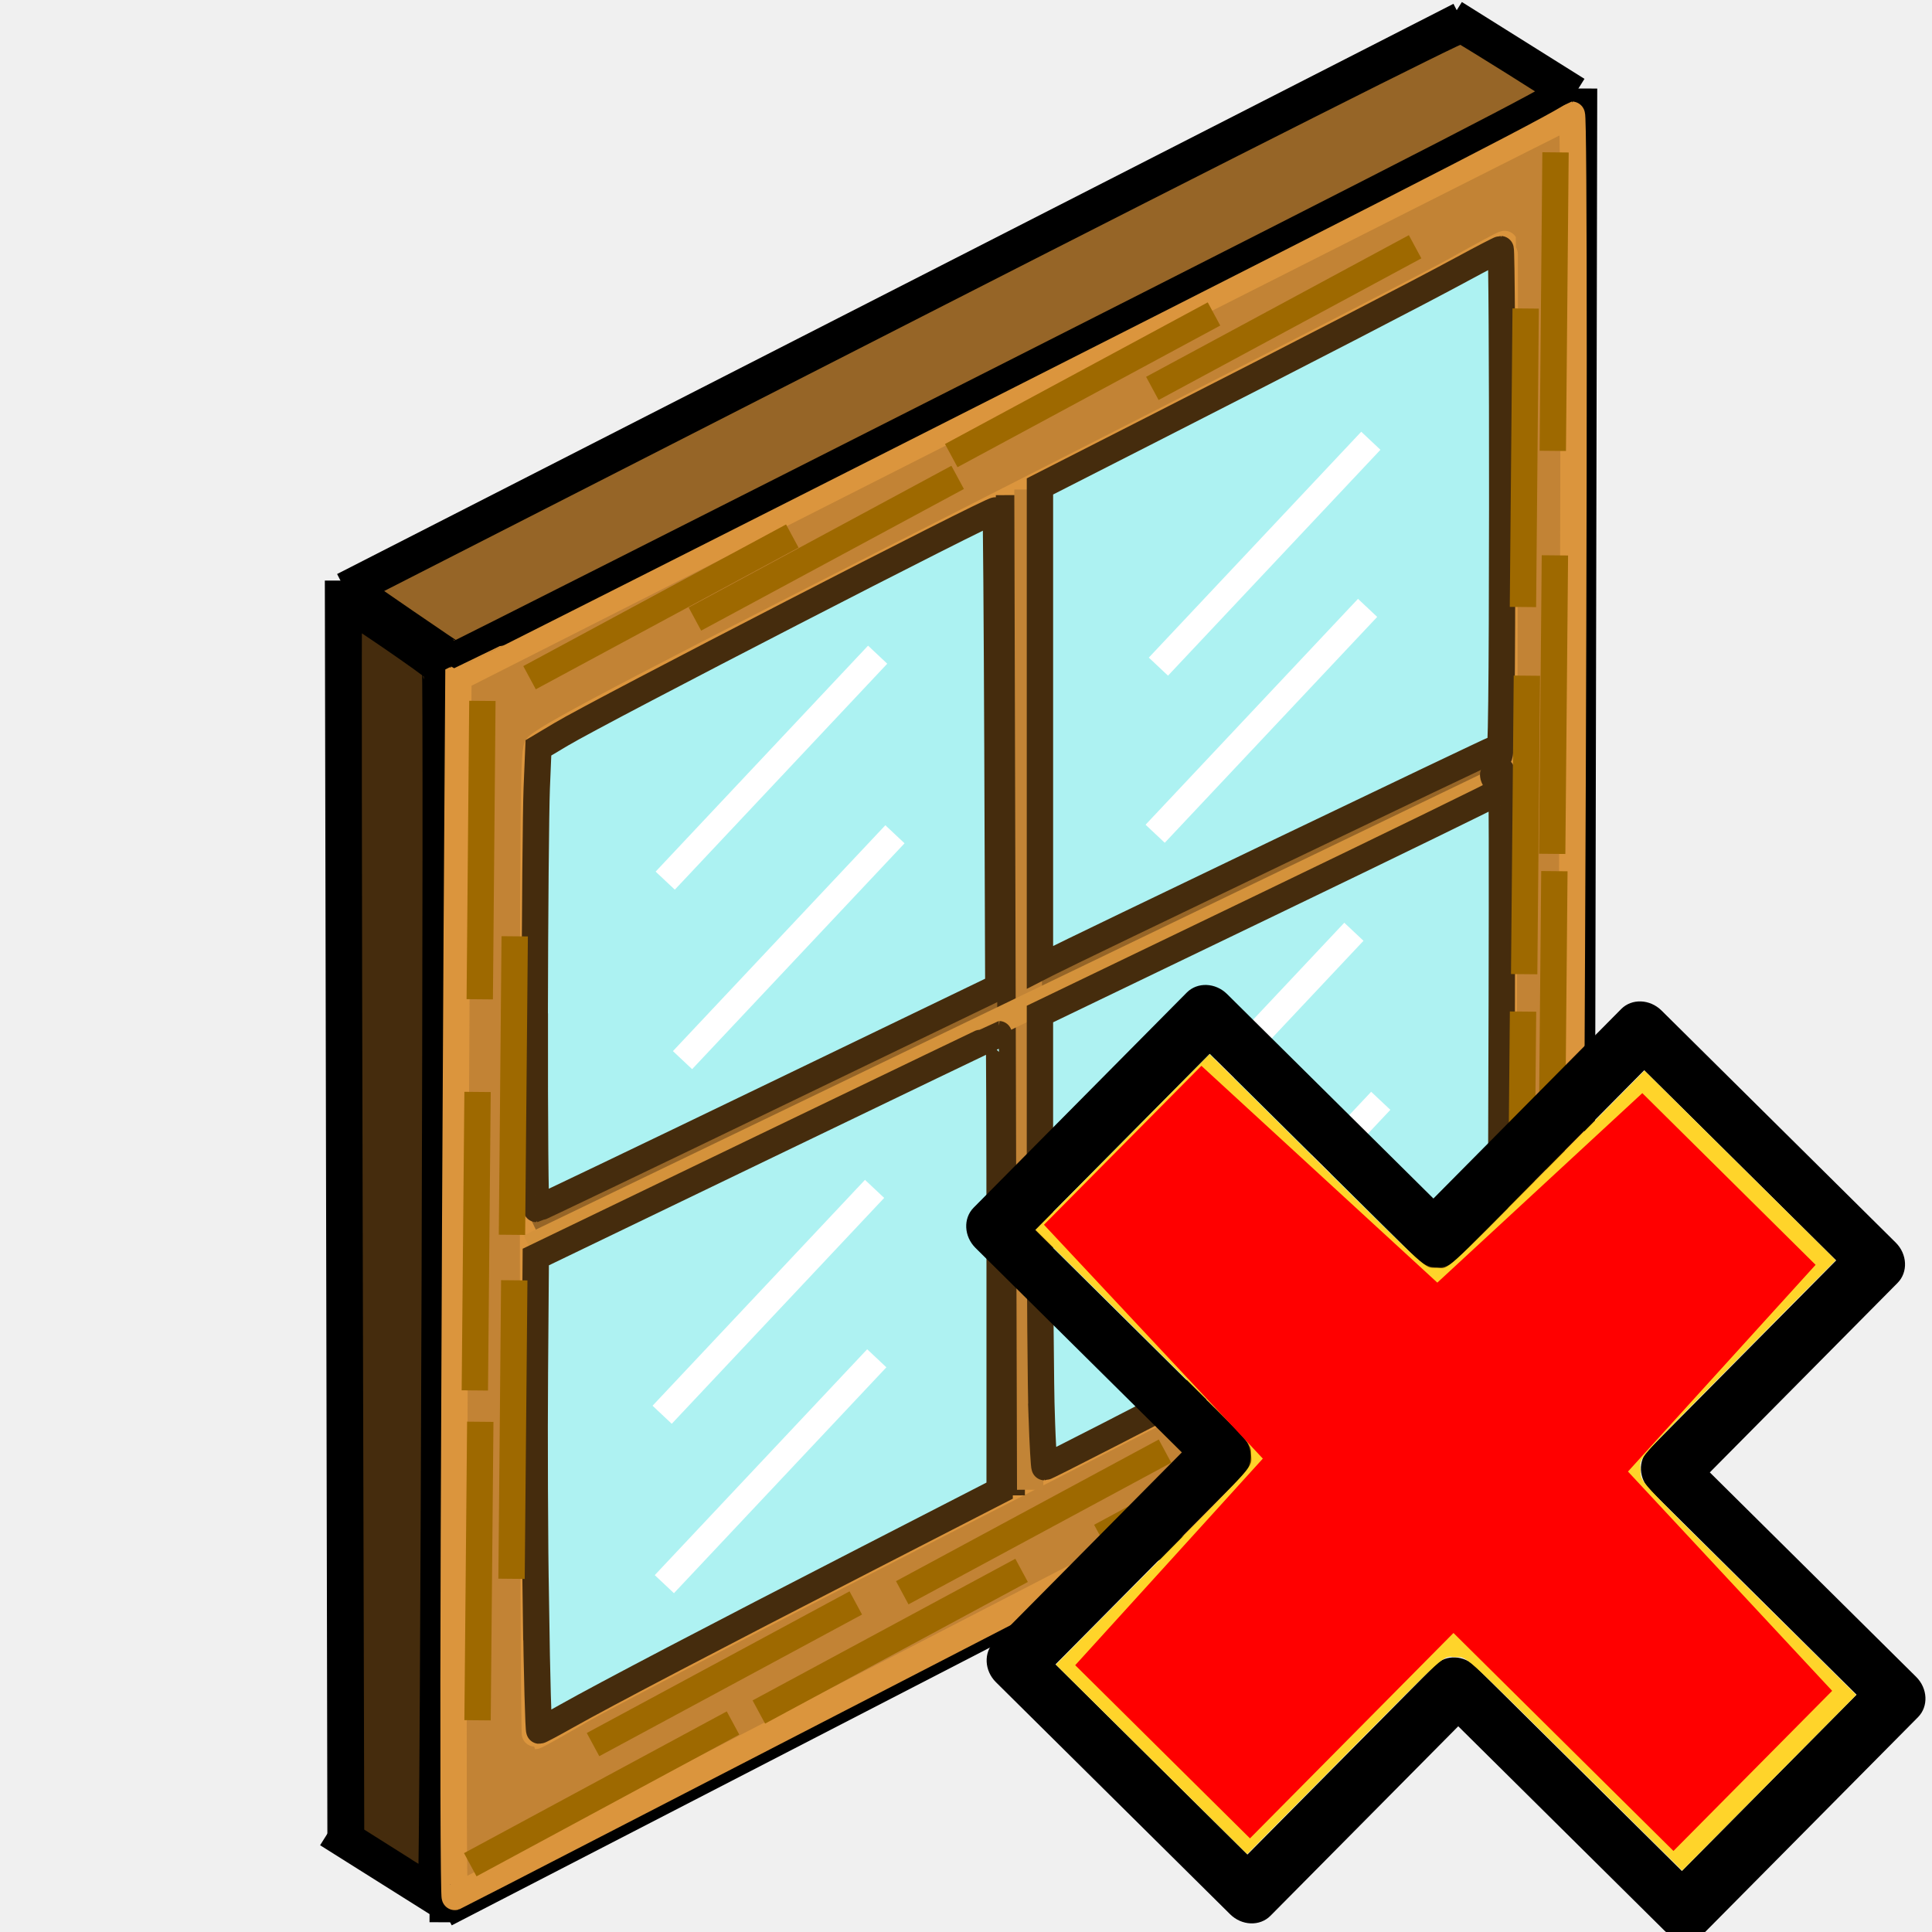
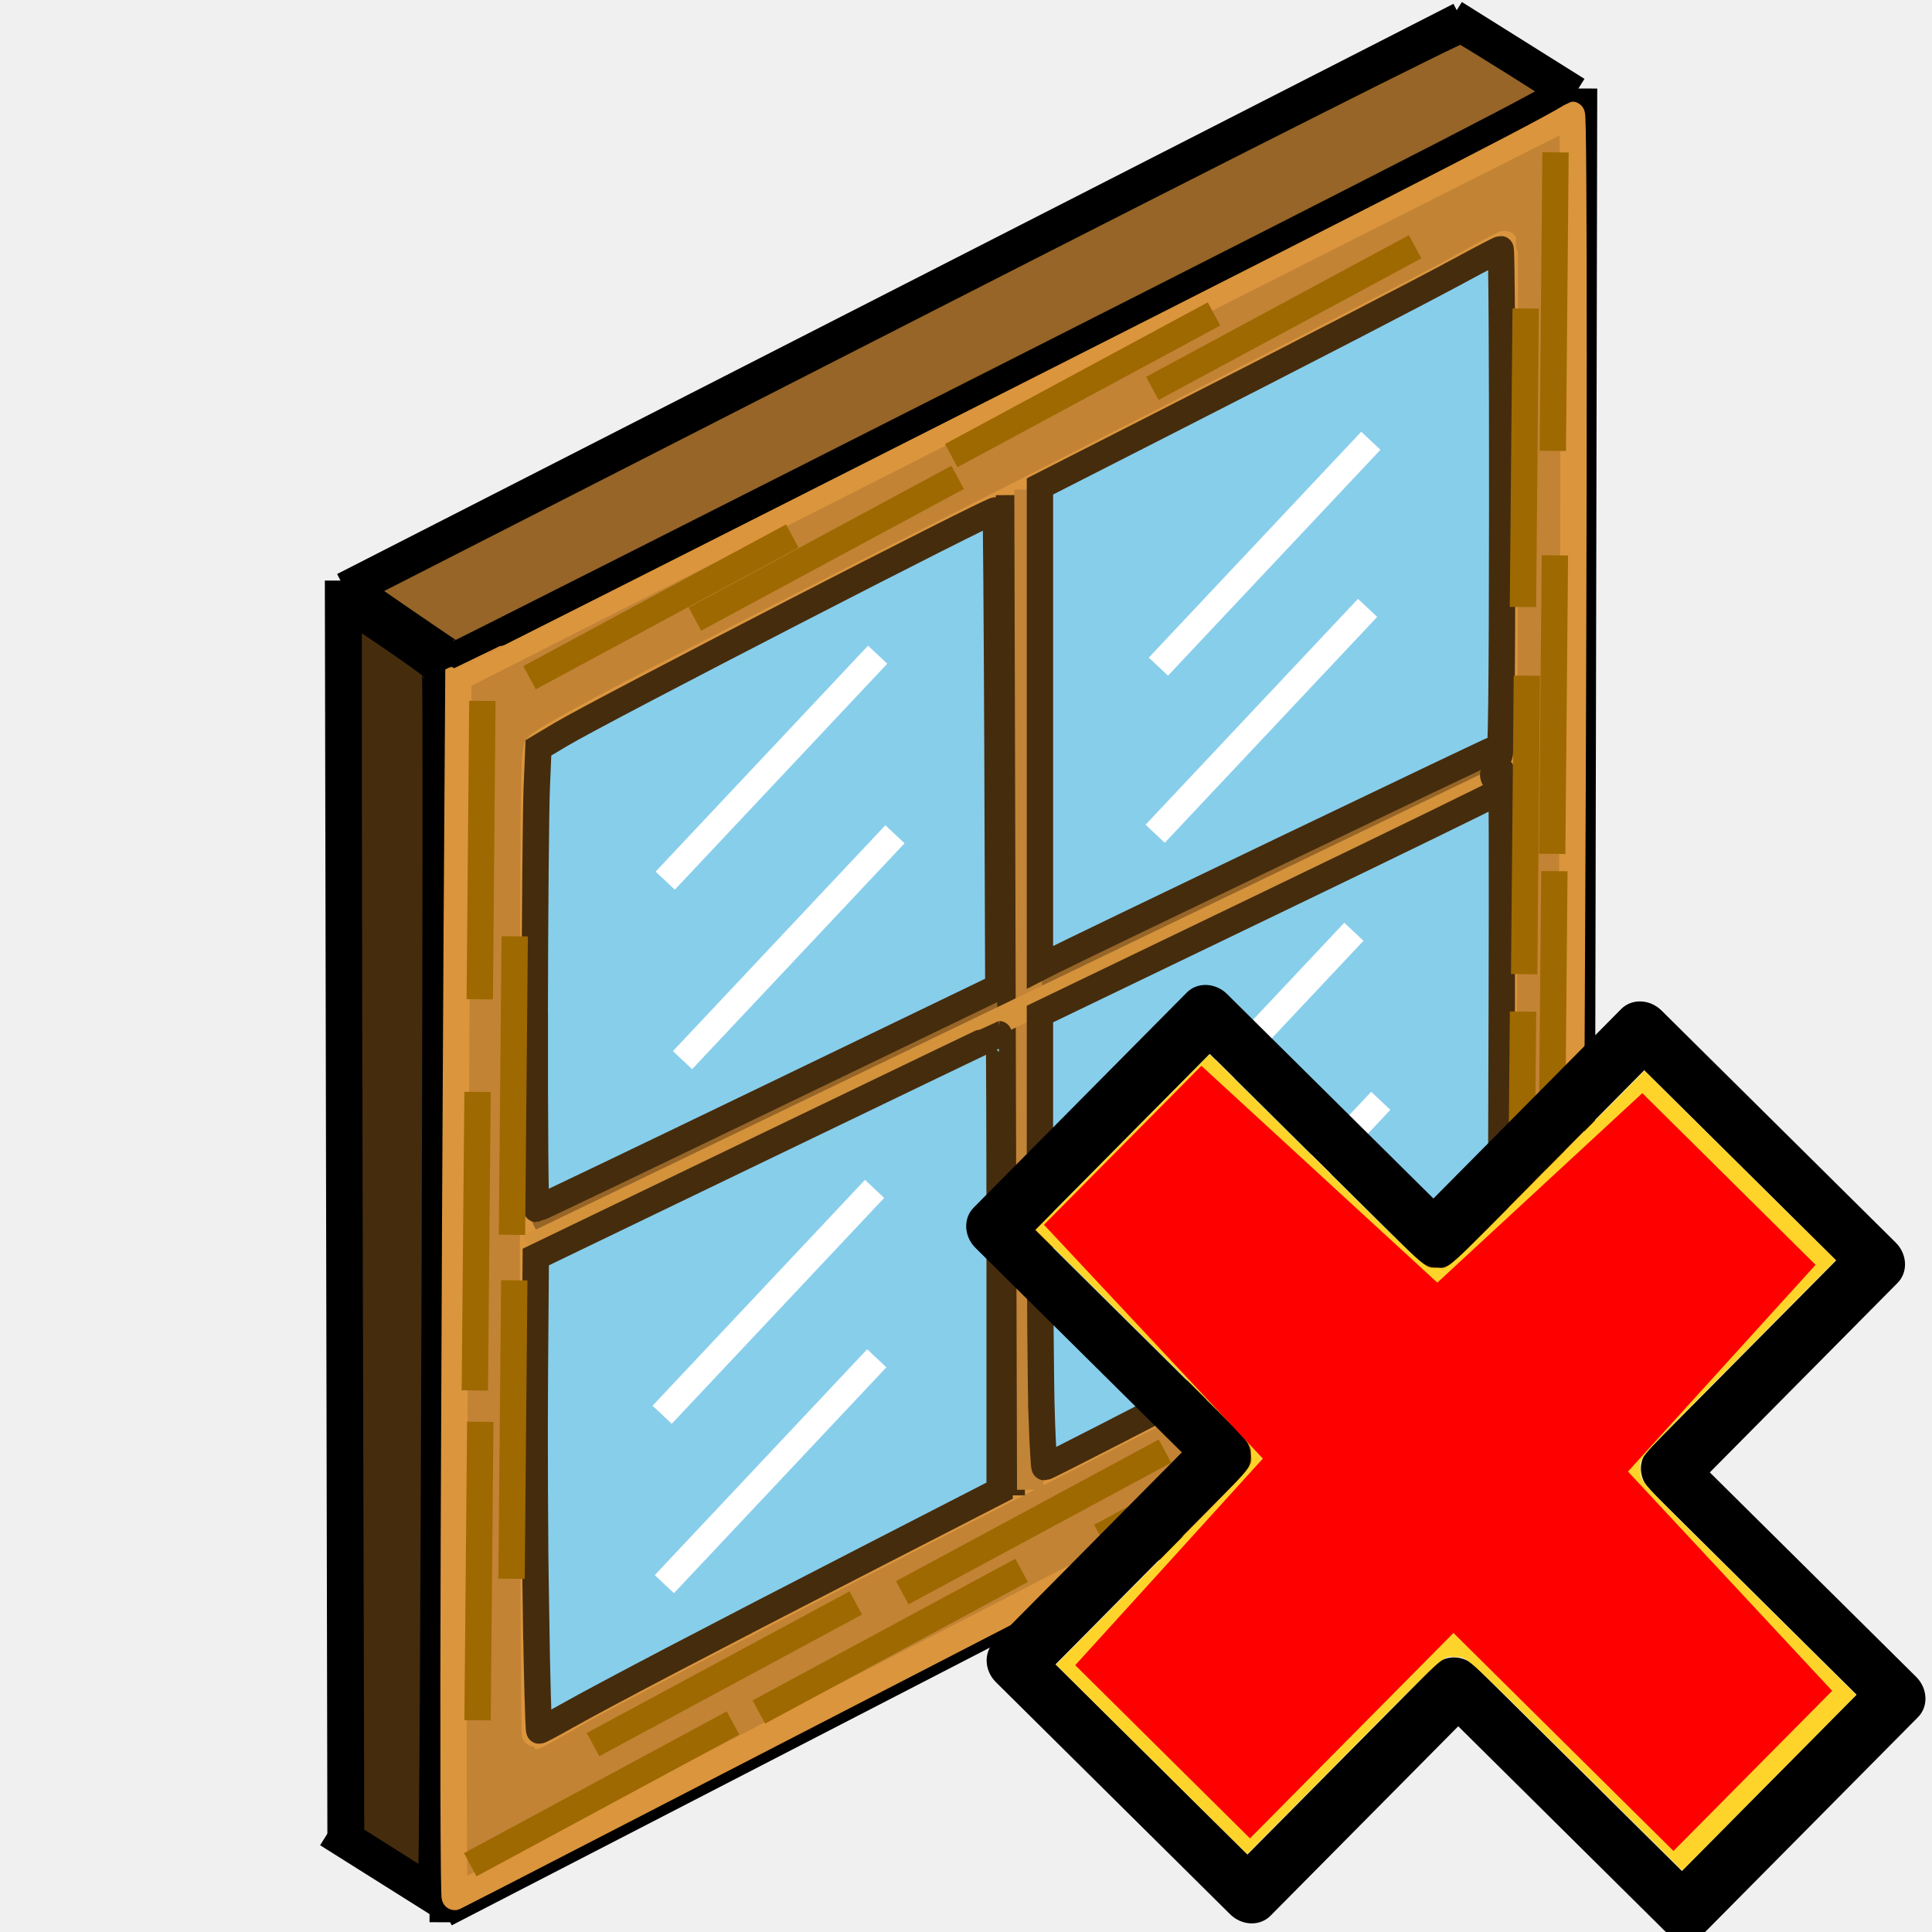
<svg xmlns="http://www.w3.org/2000/svg" width="22" height="22" viewBox="0 0 22 22" xml:space="preserve" version="1.1" id="svg11">
  <defs id="defs11">
	
	
	
	
	
	
	
L69.35 16.65L69.35 16.65	
	
	
L55.71 38.43L55.71 38.43</defs>
-   <g id="g6">
-     <g id="g5" style="stroke-width:0.3;stroke-dasharray:none">
-       <path style="fill:none;fill-rule:evenodd;stroke:#000000;stroke-width:0.3;stroke-linecap:butt;stroke-linejoin:miter;stroke-dasharray:none;stroke-opacity:1" d="M 5.116,7.634 18.014,1.103" id="path12" />
-       <path style="fill:none;fill-rule:evenodd;stroke:#000000;stroke-width:0.3;stroke-linecap:butt;stroke-linejoin:miter;stroke-dasharray:none;stroke-opacity:1" d="M 18.009,15.179 18.038,1.008" id="path13" />
-       <path style="fill:none;fill-rule:evenodd;stroke:#000000;stroke-width:0.3;stroke-linecap:butt;stroke-linejoin:miter;stroke-dasharray:none;stroke-opacity:1" d="M 5.075,21.791 18.056,15.091" id="path14" />
-       <path style="fill:none;fill-rule:evenodd;stroke:#000000;stroke-width:0.3;stroke-linecap:butt;stroke-linejoin:miter;stroke-dasharray:none;stroke-opacity:1" d="M 5.092,7.54 5.041,21.889" id="path15" />
-       <path style="fill:none;fill-rule:evenodd;stroke:#000000;stroke-width:0.3;stroke-linecap:butt;stroke-linejoin:miter;stroke-dasharray:none;stroke-opacity:1" d="M 17.963,1.025 16.567,0.15" id="path16" />
-       <path style="fill:none;fill-rule:evenodd;stroke:#000000;stroke-width:0.3;stroke-linecap:butt;stroke-linejoin:miter;stroke-dasharray:none;stroke-opacity:1" d="M 16.619,0.177 3.907,6.67" id="path17" />
-       <path style="fill:none;fill-rule:evenodd;stroke:#000000;stroke-width:0.3;stroke-linecap:butt;stroke-linejoin:miter;stroke-dasharray:none;stroke-opacity:1" d="M 5.127,7.574 3.849,6.695" id="path18" />
-       <path style="fill:none;fill-rule:evenodd;stroke:#000000;stroke-width:0.3;stroke-linecap:butt;stroke-linejoin:miter;stroke-dasharray:none;stroke-opacity:1" d="M 5.073,21.733 3.725,20.885" id="path19" />
-       <path style="fill:none;fill-rule:evenodd;stroke:#000000;stroke-width:0.3;stroke-linecap:butt;stroke-linejoin:miter;stroke-dasharray:none;stroke-opacity:1" d="M 3.849,6.611 3.878,20.942" id="path20" />
-       <path style="fill:#452c0d;fill-opacity:1;stroke:#000000;stroke-width:0.3;stroke-dasharray:none;stroke-opacity:1" d="M 4.445,21.199 3.998,20.917 3.98,13.936 c -0.01,-3.84 -0.013,-6.986 -0.007,-6.992 0.014,-0.014 0.956,0.632 0.981,0.673 0.025,0.041 -0.019,13.867 -0.045,13.866 -0.01,-7.3e-4 -0.22,-0.128 -0.465,-0.283 z" id="path23" />
-       <path style="fill:#c28335;fill-opacity:1;stroke:#db953d;stroke-width:0.3;stroke-dasharray:none;stroke-opacity:1" d="m 5.168,17.574 c 0.008,-2.22 0.023,-5.346 0.033,-6.947 L 5.22,7.716 11.549,4.511 c 3.481,-1.763 6.339,-3.205 6.35,-3.205 0.026,0 0.026,4.205 8.7e-5,9.561 l -0.02,4.182 -6.337,3.271 c -3.485,1.799 -6.349,3.276 -6.363,3.281 -0.014,0.005 -0.019,-1.806 -0.011,-4.026 z m 1.453,1.899 c 0.278,-0.162 2.551,-1.342 5.052,-2.621 2.501,-1.279 4.749,-2.444 4.997,-2.588 l 0.45,-0.262 0.01,-5.606 c 0.005,-3.083 0.007,-5.611 0.003,-5.618 -0.004,-0.006 -0.245,0.123 -0.536,0.287 -0.291,0.164 -2.589,1.346 -5.107,2.625 -4.11,2.089 -5.194,2.655 -5.366,2.804 -0.051,0.044 -0.054,0.352 -0.054,5.66 0,3.088 0.011,5.614 0.023,5.614 0.013,0 0.251,-0.133 0.528,-0.295 z" id="path24" />
-       <path style="fill:#966527;fill-opacity:1;stroke:#000000;stroke-width:0.3;stroke-dasharray:none;stroke-opacity:1" d="M 4.624,7.084 4.081,6.71 4.18,6.661 C 4.234,6.634 7.051,5.196 10.44,3.466 14.148,1.573 16.617,0.33 16.64,0.343 16.786,0.425 17.728,1.015 17.759,1.044 17.789,1.071 16.359,1.808 11.496,4.27 8.031,6.024 5.188,7.459 5.181,7.459 5.173,7.458 4.922,7.289 4.624,7.084 Z" id="path25" />
-       <path style="display:inline;fill:none;fill-rule:evenodd;stroke:#966527;stroke-width:0.3;stroke-linecap:butt;stroke-linejoin:miter;stroke-dasharray:none;stroke-opacity:1" d="M 6.07,13.936 17.062,8.639" id="path1" />
-       <path style="display:inline;fill:none;fill-rule:evenodd;stroke:#452c0d;stroke-width:0.3;stroke-linecap:butt;stroke-linejoin:miter;stroke-dasharray:none;stroke-opacity:1" d="m 11.49,5.638 0.031,11.39" id="path2" />
-       <path style="display:inline;fill:none;fill-rule:evenodd;stroke:#c28436;stroke-width:0.3;stroke-linecap:butt;stroke-linejoin:miter;stroke-dasharray:none;stroke-opacity:1" d="m 11.7,5.574 0.031,11.39" id="path2-1" />
-       <path style="display:inline;fill:none;fill-rule:evenodd;stroke:#d4923b;stroke-width:0.3;stroke-linecap:butt;stroke-linejoin:miter;stroke-dasharray:none;stroke-opacity:1" d="M 6.029,14.203 17.022,8.905" id="path1-6" />
-       <path style="fill:#acf2f2;fill-opacity:1;stroke:#452c0d;stroke-width:0.3;stroke-dasharray:none;stroke-opacity:1" d="m 6.089,11.601 c 0.002,-1.191 0.013,-2.373 0.023,-2.626 L 6.131,8.516 6.391,8.361 C 6.832,8.097 11.313,5.788 11.337,5.812 c 0.006,0.006 0.015,1.229 0.021,2.719 l 0.01,2.708 -2.618,1.263 c -1.44,0.695 -2.628,1.264 -2.641,1.265 -0.013,8.2e-4 -0.021,-0.973 -0.019,-2.165 z" id="path3" />
-       <path style="fill:#adf2f2;fill-opacity:1;stroke:#452c0d;stroke-width:0.3;stroke-dasharray:none;stroke-opacity:1" d="M 11.842,8.276 V 5.539 l 1.278,-0.651 c 1.761,-0.897 3.038,-1.557 3.532,-1.825 0.229,-0.124 0.425,-0.226 0.436,-0.226 0.011,0 0.019,1.312 0.018,2.917 -0.002,2.12 -0.011,2.898 -0.035,2.848 -0.018,-0.038 -0.045,-0.069 -0.059,-0.069 -0.021,0 -4.784,2.284 -5.086,2.439 l -0.084,0.043 z" id="path4" />
-       <path style="fill:#aef2f2;fill-opacity:1;stroke:#452c0d;stroke-width:0.3;stroke-dasharray:none;stroke-opacity:1" d="m 11.862,16.133 c -0.011,-0.316 -0.02,-1.477 -0.02,-2.58 l -8.7e-5,-2.006 2.606,-1.255 c 1.433,-0.69 2.612,-1.265 2.619,-1.277 0.007,-0.012 -0.007,-0.062 -0.033,-0.112 -0.042,-0.081 -0.042,-0.092 0.001,-0.108 0.026,-0.01 0.054,-0.018 0.061,-0.018 0.007,0 0.009,1.173 0.005,2.606 l -0.008,2.606 -0.291,0.168 c -0.38,0.22 -4.864,2.55 -4.907,2.55 -0.007,0 -0.022,-0.258 -0.033,-0.574 z" id="path5" />
-       <path style="fill:#aef2f2;fill-opacity:1;stroke:#452c0d;stroke-width:0.3;stroke-dasharray:none;stroke-opacity:1" d="m 6.102,18.322 c -0.012,-0.762 -0.017,-1.976 -0.011,-2.697 l 0.01,-1.311 2.632,-1.269 c 1.447,-0.698 2.636,-1.269 2.641,-1.269 0.005,0 0.009,1.169 0.009,2.599 v 2.599 l -1.508,0.775 c -1.723,0.885 -2.999,1.553 -3.424,1.793 -0.161,0.091 -0.301,0.165 -0.31,0.165 -0.01,0 -0.027,-0.623 -0.038,-1.386 z" id="path6" />
-       <path style="fill:none;fill-rule:evenodd;stroke:#ffffff;stroke-width:0.3;stroke-linecap:butt;stroke-linejoin:miter;stroke-dasharray:none;stroke-opacity:1" d="M 9.959,13.538 7.54,16.11" id="path7" />
-       <path style="fill:none;fill-rule:evenodd;stroke:#ffffff;stroke-width:0.3;stroke-linecap:butt;stroke-linejoin:miter;stroke-dasharray:none;stroke-opacity:1" d="m 15.417,10.61 -2.419,2.572" id="path7-2" />
-       <path style="fill:none;fill-rule:evenodd;stroke:#ffffff;stroke-width:0.3;stroke-linecap:butt;stroke-linejoin:miter;stroke-dasharray:none;stroke-opacity:1" d="m 15.61,5.019 -2.419,2.572" id="path7-2-6" />
-       <path style="fill:none;fill-rule:evenodd;stroke:#ffffff;stroke-width:0.3;stroke-linecap:butt;stroke-linejoin:miter;stroke-dasharray:none;stroke-opacity:1" d="M 9.984,15.467 7.565,18.039" id="path7-2-5" />
-       <path style="fill:none;fill-rule:evenodd;stroke:#ffffff;stroke-width:0.3;stroke-linecap:butt;stroke-linejoin:miter;stroke-dasharray:none;stroke-opacity:1" d="m 15.723,12.535 -2.419,2.572" id="path7-2-4" />
-       <path style="fill:none;fill-rule:evenodd;stroke:#ffffff;stroke-width:0.3;stroke-linecap:butt;stroke-linejoin:miter;stroke-dasharray:none;stroke-opacity:1" d="M 15.573,6.922 13.154,9.494" id="path7-2-65" />
-       <path style="fill:none;fill-rule:evenodd;stroke:#ffffff;stroke-width:0.3;stroke-linecap:butt;stroke-linejoin:miter;stroke-dasharray:none;stroke-opacity:1" d="M 10.191,9.5 7.772,12.072" id="path7-2-9" />
-       <path style="fill:none;fill-rule:evenodd;stroke:#ffffff;stroke-width:0.3;stroke-linecap:butt;stroke-linejoin:miter;stroke-dasharray:none;stroke-opacity:1" d="M 9.994,7.455 7.575,10.028" id="path7-2-7" />
-       <path style="display:inline;fill:none;fill-rule:evenodd;stroke:#9e6900;stroke-width:0.3;stroke-linecap:butt;stroke-linejoin:miter;stroke-dasharray:none;stroke-opacity:1" d="m 5.856,14.579 -0.031,3.399" id="path8" />
-       <path style="display:inline;fill:none;fill-rule:evenodd;stroke:#9e6900;stroke-width:0.3;stroke-linecap:butt;stroke-linejoin:miter;stroke-dasharray:none;stroke-opacity:1" d="M 5.493,7.981 5.463,11.379" id="path8-5" />
-       <path style="display:inline;fill:none;fill-rule:evenodd;stroke:#9e6900;stroke-width:0.3;stroke-linecap:butt;stroke-linejoin:miter;stroke-dasharray:none;stroke-opacity:1" d="m 5.438,12.434 -0.031,3.399" id="path8-54" />
-       <path style="display:inline;fill:none;fill-rule:evenodd;stroke:#9e6900;stroke-width:0.3;stroke-linecap:butt;stroke-linejoin:miter;stroke-dasharray:none;stroke-opacity:1" d="m 5.861,10.662 -0.031,3.399" id="path8-4" />
-       <path style="display:inline;fill:none;fill-rule:evenodd;stroke:#9e6900;stroke-width:0.3;stroke-linecap:butt;stroke-linejoin:miter;stroke-dasharray:none;stroke-opacity:1" d="m 5.469,16.19 -0.031,3.399" id="path8-3" />
-       <path style="display:inline;fill:none;fill-rule:evenodd;stroke:#9e6900;stroke-width:0.3;stroke-linecap:butt;stroke-linejoin:miter;stroke-dasharray:none;stroke-opacity:1" d="m 17.373,3.513 -0.031,3.399" id="path8-7" />
-       <path style="display:inline;fill:none;fill-rule:evenodd;stroke:#9e6900;stroke-width:0.3;stroke-linecap:butt;stroke-linejoin:miter;stroke-dasharray:none;stroke-opacity:1" d="m 17.706,6.324 -0.031,3.399" id="path8-6" />
-       <path style="display:inline;fill:none;fill-rule:evenodd;stroke:#9e6900;stroke-width:0.3;stroke-linecap:butt;stroke-linejoin:miter;stroke-dasharray:none;stroke-opacity:1" d="m 17.713,1.735 -0.031,3.399" id="path8-8" />
-       <path style="display:inline;fill:none;fill-rule:evenodd;stroke:#9e6900;stroke-width:0.3;stroke-linecap:butt;stroke-linejoin:miter;stroke-dasharray:none;stroke-opacity:1" d="m 17.343,11.519 -0.031,3.399" id="path8-31" />
-       <path style="display:inline;fill:none;fill-rule:evenodd;stroke:#9e6900;stroke-width:0.3;stroke-linecap:butt;stroke-linejoin:miter;stroke-dasharray:none;stroke-opacity:1" d="m 17.7,9.92 -0.031,3.399" id="path8-9" />
-       <path style="display:inline;fill:none;fill-rule:evenodd;stroke:#9e6900;stroke-width:0.3;stroke-linecap:butt;stroke-linejoin:miter;stroke-dasharray:none;stroke-opacity:1" d="m 17.387,7.694 -0.031,3.399" id="path8-0" />
-       <path style="display:inline;fill:none;fill-rule:evenodd;stroke:#9e6900;stroke-width:0.3;stroke-linecap:butt;stroke-linejoin:miter;stroke-dasharray:none;stroke-opacity:1" d="M 9.022,6.104 6.03,7.717" id="path8-89" />
-       <path style="display:inline;fill:none;fill-rule:evenodd;stroke:#9e6900;stroke-width:0.3;stroke-linecap:butt;stroke-linejoin:miter;stroke-dasharray:none;stroke-opacity:1" d="M 16.114,2.81 13.122,4.423" id="path8-89-2" />
-       <path style="display:inline;fill:none;fill-rule:evenodd;stroke:#9e6900;stroke-width:0.3;stroke-linecap:butt;stroke-linejoin:miter;stroke-dasharray:none;stroke-opacity:1" d="m 13.266,16.524 -2.992,1.613" id="path8-89-22" />
-       <path style="display:inline;fill:none;fill-rule:evenodd;stroke:#9e6900;stroke-width:0.3;stroke-linecap:butt;stroke-linejoin:miter;stroke-dasharray:none;stroke-opacity:1" d="m 15.522,15.882 -2.992,1.613" id="path8-89-1" />
-       <path style="display:inline;fill:none;fill-rule:evenodd;stroke:#9e6900;stroke-width:0.3;stroke-linecap:butt;stroke-linejoin:miter;stroke-dasharray:none;stroke-opacity:1" d="M 11.633,17.882 8.641,19.495" id="path8-89-6" />
-       <path style="display:inline;fill:none;fill-rule:evenodd;stroke:#9e6900;stroke-width:0.3;stroke-linecap:butt;stroke-linejoin:miter;stroke-dasharray:none;stroke-opacity:1" d="m 16.883,14.527 -2.992,1.613" id="path8-89-5" />
-       <path style="display:inline;fill:none;fill-rule:evenodd;stroke:#9e6900;stroke-width:0.3;stroke-linecap:butt;stroke-linejoin:miter;stroke-dasharray:none;stroke-opacity:1" d="M 10.905,5.436 7.913,7.049" id="path8-89-4" />
-       <path style="display:inline;fill:none;fill-rule:evenodd;stroke:#9e6900;stroke-width:0.3;stroke-linecap:butt;stroke-linejoin:miter;stroke-dasharray:none;stroke-opacity:1" d="M 13.824,3.575 10.832,5.188" id="path8-89-0" />
-       <path style="display:inline;fill:none;fill-rule:evenodd;stroke:#9e6900;stroke-width:0.3;stroke-linecap:butt;stroke-linejoin:miter;stroke-dasharray:none;stroke-opacity:1" d="M 9.745,18.253 6.753,19.866" id="path8-89-17" />
-       <path style="display:inline;fill:none;fill-rule:evenodd;stroke:#9e6900;stroke-width:0.3;stroke-linecap:butt;stroke-linejoin:miter;stroke-dasharray:none;stroke-opacity:1" d="M 8.347,19.62 5.355,21.234" id="path8-89-11" />
-     </g>
-     <g style="fill:#000000" id="g4" transform="matrix(0.940682,0,0,0.940682,-5.15373,-5.66358)">
-       <g id="g3" transform="rotate(44.73804,22.98084,23.72336)">
-         <g id="g2" transform="matrix(-0.02879408,0,0,-0.02644897,29.21168,29.44672)">
-           <g id="g1">
-             <path d="m 147.103,432.785 h 138.581 c 6.902,0 12.5,-5.596 12.5,-12.5 V 298.182 h 122.102 c 6.904,0 12.5,-5.597 12.5,-12.5 V 147.104 c 0,-6.903 -5.596,-12.5 -12.5,-12.5 H 298.184 V 12.5 C 298.184,5.597 292.586,0 285.684,0 H 147.103 c -6.904,0 -12.5,5.597 -12.5,12.5 V 134.604 H 12.5 c -6.904,0 -12.5,5.597 -12.5,12.5 v 138.578 c 0,6.903 5.596,12.5 12.5,12.5 h 122.103 v 122.104 c 0,6.903 5.597,12.499 12.5,12.499 z M 25,273.182 V 159.604 h 122.103 c 6.903,0 12.5,-5.597 12.5,-12.5 V 25 h 113.581 v 122.104 c 0,6.903 5.596,12.5 12.5,12.5 H 407.786 V 273.182 H 285.684 c -6.904,0 -12.5,5.598 -12.5,12.5 V 407.786 H 159.603 V 285.682 c 0,-6.902 -5.597,-12.5 -12.5,-12.5 z" id="path1-5" />
-           </g>
-           <path style="fill:#ffd42a;stroke-width:0.468" d="m 159.78,345.61 c 0,-70.232 0.289,-64.873 -3.721,-68.883 -4.01,-4.01 1.349,-3.721 -68.883,-3.721 H 25.031 V 216.393 159.78 h 62.144 c 70.232,0 64.873,0.289 68.883,-3.721 4.01,-4.01 3.721,1.349 3.721,-68.883 V 25.031 h 56.613 56.613 v 62.144 c 0,70.232 -0.289,64.873 3.721,68.883 4.01,4.01 -1.349,3.721 68.883,3.721 h 62.144 v 56.613 56.613 h -62.144 c -70.232,0 -64.873,-0.289 -68.883,3.721 -4.01,4.01 -3.721,-1.349 -3.721,68.883 v 62.144 H 216.393 159.78 Z" id="path2-9" />
+   <path style="fill:none;fill-rule:evenodd;stroke:#000000;stroke-width:0.3;stroke-linecap:butt;stroke-linejoin:miter;stroke-dasharray:none;stroke-opacity:1" d="M 5.116,7.634 18.014,1.103" id="path12" />
+   <path style="fill:none;fill-rule:evenodd;stroke:#000000;stroke-width:0.3;stroke-linecap:butt;stroke-linejoin:miter;stroke-dasharray:none;stroke-opacity:1" d="M 18.009,15.179 18.038,1.008" id="path13" />
+   <path style="fill:none;fill-rule:evenodd;stroke:#000000;stroke-width:0.3;stroke-linecap:butt;stroke-linejoin:miter;stroke-dasharray:none;stroke-opacity:1" d="M 5.075,21.791 18.056,15.091" id="path14" />
+   <path style="fill:none;fill-rule:evenodd;stroke:#000000;stroke-width:0.3;stroke-linecap:butt;stroke-linejoin:miter;stroke-dasharray:none;stroke-opacity:1" d="M 5.092,7.54 5.041,21.889" id="path15" />
+   <path style="fill:none;fill-rule:evenodd;stroke:#000000;stroke-width:0.3;stroke-linecap:butt;stroke-linejoin:miter;stroke-dasharray:none;stroke-opacity:1" d="M 17.963,1.025 16.567,0.15" id="path16" />
+   <path style="fill:none;fill-rule:evenodd;stroke:#000000;stroke-width:0.3;stroke-linecap:butt;stroke-linejoin:miter;stroke-dasharray:none;stroke-opacity:1" d="M 16.619,0.177 3.907,6.67" id="path17" />
+   <path style="fill:none;fill-rule:evenodd;stroke:#000000;stroke-width:0.3;stroke-linecap:butt;stroke-linejoin:miter;stroke-dasharray:none;stroke-opacity:1" d="M 5.127,7.574 3.849,6.695" id="path18" />
+   <path style="fill:none;fill-rule:evenodd;stroke:#000000;stroke-width:0.3;stroke-linecap:butt;stroke-linejoin:miter;stroke-dasharray:none;stroke-opacity:1" d="M 5.073,21.733 3.725,20.885" id="path19" />
+   <path style="fill:none;fill-rule:evenodd;stroke:#000000;stroke-width:0.3;stroke-linecap:butt;stroke-linejoin:miter;stroke-dasharray:none;stroke-opacity:1" d="M 3.849,6.611 3.878,20.942" id="path20" />
+   <path style="fill:#452c0d;fill-opacity:1;stroke:#000000;stroke-width:0.3;stroke-dasharray:none;stroke-opacity:1" d="M 4.445,21.199 3.998,20.917 3.98,13.936 c -0.01,-3.84 -0.013,-6.986 -0.007,-6.992 0.014,-0.014 0.956,0.632 0.981,0.673 0.025,0.041 -0.019,13.867 -0.045,13.866 -0.01,-7.3e-4 -0.22,-0.128 -0.465,-0.283 z" id="path23" />
+   <path style="fill:#c28335;fill-opacity:1;stroke:#db953d;stroke-width:0.3;stroke-dasharray:none;stroke-opacity:1" d="m 5.168,17.574 c 0.008,-2.22 0.023,-5.346 0.033,-6.947 L 5.22,7.716 11.549,4.511 c 3.481,-1.763 6.339,-3.205 6.35,-3.205 0.026,0 0.026,4.205 8.7e-5,9.561 l -0.02,4.182 -6.337,3.271 c -3.485,1.799 -6.349,3.276 -6.363,3.281 -0.014,0.005 -0.019,-1.806 -0.011,-4.026 z m 1.453,1.899 c 0.278,-0.162 2.551,-1.342 5.052,-2.621 2.501,-1.279 4.749,-2.444 4.997,-2.588 l 0.45,-0.262 0.01,-5.606 c 0.005,-3.083 0.007,-5.611 0.003,-5.618 -0.004,-0.006 -0.245,0.123 -0.536,0.287 -0.291,0.164 -2.589,1.346 -5.107,2.625 -4.11,2.089 -5.194,2.655 -5.366,2.804 -0.051,0.044 -0.054,0.352 -0.054,5.66 0,3.088 0.011,5.614 0.023,5.614 0.013,0 0.251,-0.133 0.528,-0.295 z" id="path24" />
+   <path style="fill:#966527;fill-opacity:1;stroke:#000000;stroke-width:0.3;stroke-dasharray:none;stroke-opacity:1" d="M 4.624,7.084 4.081,6.71 4.18,6.661 C 4.234,6.634 7.051,5.196 10.44,3.466 14.148,1.573 16.617,0.33 16.64,0.343 16.786,0.425 17.728,1.015 17.759,1.044 17.789,1.071 16.359,1.808 11.496,4.27 8.031,6.024 5.188,7.459 5.181,7.459 5.173,7.458 4.922,7.289 4.624,7.084 Z" id="path25" />
+   <path style="display:inline;fill:none;fill-rule:evenodd;stroke:#966527;stroke-width:0.3;stroke-linecap:butt;stroke-linejoin:miter;stroke-dasharray:none;stroke-opacity:1" d="M 6.07,13.936 17.062,8.639" id="path1" />
+   <path style="display:inline;fill:none;fill-rule:evenodd;stroke:#452c0d;stroke-width:0.3;stroke-linecap:butt;stroke-linejoin:miter;stroke-dasharray:none;stroke-opacity:1" d="m 11.49,5.638 0.031,11.39" id="path2" />
+   <path style="display:inline;fill:none;fill-rule:evenodd;stroke:#c28436;stroke-width:0.3;stroke-linecap:butt;stroke-linejoin:miter;stroke-dasharray:none;stroke-opacity:1" d="m 11.7,5.574 0.031,11.39" id="path2-1" />
+   <path style="display:inline;fill:none;fill-rule:evenodd;stroke:#d4923b;stroke-width:0.3;stroke-linecap:butt;stroke-linejoin:miter;stroke-dasharray:none;stroke-opacity:1" d="M 6.029,14.203 17.022,8.905" id="path1-6" />
+   <path style="fill:#87ceeb;fill-opacity:1;stroke:#452c0d;stroke-width:0.3;stroke-dasharray:none;stroke-opacity:1" d="m 6.089,11.601 c 0.002,-1.191 0.013,-2.373 0.023,-2.626 L 6.131,8.516 6.391,8.361 C 6.832,8.097 11.313,5.788 11.337,5.812 c 0.006,0.006 0.015,1.229 0.021,2.719 l 0.01,2.708 -2.618,1.263 c -1.44,0.695 -2.628,1.264 -2.641,1.265 -0.013,8.2e-4 -0.021,-0.973 -0.019,-2.165 z" id="path3" />
+   <path style="fill:#87ceeb;fill-opacity:1;stroke:#452c0d;stroke-width:0.3;stroke-dasharray:none;stroke-opacity:1" d="M 11.842,8.276 V 5.539 l 1.278,-0.651 c 1.761,-0.897 3.038,-1.557 3.532,-1.825 0.229,-0.124 0.425,-0.226 0.436,-0.226 0.011,0 0.019,1.312 0.018,2.917 -0.002,2.12 -0.011,2.898 -0.035,2.848 -0.018,-0.038 -0.045,-0.069 -0.059,-0.069 -0.021,0 -4.784,2.284 -5.086,2.439 l -0.084,0.043 z" id="path4" />
+   <path style="fill:#87ceeb;fill-opacity:1;stroke:#452c0d;stroke-width:0.3;stroke-dasharray:none;stroke-opacity:1" d="m 11.862,16.133 c -0.011,-0.316 -0.02,-1.477 -0.02,-2.58 l -8.7e-5,-2.006 2.606,-1.255 c 1.433,-0.69 2.612,-1.265 2.619,-1.277 0.007,-0.012 -0.007,-0.062 -0.033,-0.112 -0.042,-0.081 -0.042,-0.092 0.001,-0.108 0.026,-0.01 0.054,-0.018 0.061,-0.018 0.007,0 0.009,1.173 0.005,2.606 l -0.008,2.606 -0.291,0.168 c -0.38,0.22 -4.864,2.55 -4.907,2.55 -0.007,0 -0.022,-0.258 -0.033,-0.574 z" id="path5" />
+   <path style="fill:#87ceeb;fill-opacity:1;stroke:#452c0d;stroke-width:0.3;stroke-dasharray:none;stroke-opacity:1" d="m 6.102,18.322 c -0.012,-0.762 -0.017,-1.976 -0.011,-2.697 l 0.01,-1.311 2.632,-1.269 c 1.447,-0.698 2.636,-1.269 2.641,-1.269 0.005,0 0.009,1.169 0.009,2.599 v 2.599 l -1.508,0.775 c -1.723,0.885 -2.999,1.553 -3.424,1.793 -0.161,0.091 -0.301,0.165 -0.31,0.165 -0.01,0 -0.027,-0.623 -0.038,-1.386 z" id="path6" />
+   <path style="fill:none;fill-rule:evenodd;stroke:#ffffff;stroke-width:0.3;stroke-linecap:butt;stroke-linejoin:miter;stroke-dasharray:none;stroke-opacity:1" d="M 9.959,13.538 7.54,16.11" id="path7" />
+   <path style="fill:none;fill-rule:evenodd;stroke:#ffffff;stroke-width:0.3;stroke-linecap:butt;stroke-linejoin:miter;stroke-dasharray:none;stroke-opacity:1" d="m 15.417,10.61 -2.419,2.572" id="path7-2" />
+   <path style="fill:none;fill-rule:evenodd;stroke:#ffffff;stroke-width:0.3;stroke-linecap:butt;stroke-linejoin:miter;stroke-dasharray:none;stroke-opacity:1" d="m 15.61,5.019 -2.419,2.572" id="path7-2-6" />
+   <path style="fill:none;fill-rule:evenodd;stroke:#ffffff;stroke-width:0.3;stroke-linecap:butt;stroke-linejoin:miter;stroke-dasharray:none;stroke-opacity:1" d="M 9.984,15.467 7.565,18.039" id="path7-2-5" />
+   <path style="fill:none;fill-rule:evenodd;stroke:#ffffff;stroke-width:0.3;stroke-linecap:butt;stroke-linejoin:miter;stroke-dasharray:none;stroke-opacity:1" d="m 15.723,12.535 -2.419,2.572" id="path7-2-4" />
+   <path style="fill:none;fill-rule:evenodd;stroke:#ffffff;stroke-width:0.3;stroke-linecap:butt;stroke-linejoin:miter;stroke-dasharray:none;stroke-opacity:1" d="M 15.573,6.922 13.154,9.494" id="path7-2-65" />
+   <path style="fill:none;fill-rule:evenodd;stroke:#ffffff;stroke-width:0.3;stroke-linecap:butt;stroke-linejoin:miter;stroke-dasharray:none;stroke-opacity:1" d="M 10.191,9.5 7.772,12.072" id="path7-2-9" />
+   <path style="fill:none;fill-rule:evenodd;stroke:#ffffff;stroke-width:0.3;stroke-linecap:butt;stroke-linejoin:miter;stroke-dasharray:none;stroke-opacity:1" d="M 9.994,7.455 7.575,10.028" id="path7-2-7" />
+   <path style="display:inline;fill:none;fill-rule:evenodd;stroke:#9e6900;stroke-width:0.3;stroke-linecap:butt;stroke-linejoin:miter;stroke-dasharray:none;stroke-opacity:1" d="m 5.856,14.579 -0.031,3.399" id="path8" />
+   <path style="display:inline;fill:none;fill-rule:evenodd;stroke:#9e6900;stroke-width:0.3;stroke-linecap:butt;stroke-linejoin:miter;stroke-dasharray:none;stroke-opacity:1" d="M 5.493,7.981 5.463,11.379" id="path8-5" />
+   <path style="display:inline;fill:none;fill-rule:evenodd;stroke:#9e6900;stroke-width:0.3;stroke-linecap:butt;stroke-linejoin:miter;stroke-dasharray:none;stroke-opacity:1" d="m 5.438,12.434 -0.031,3.399" id="path8-54" />
+   <path style="display:inline;fill:none;fill-rule:evenodd;stroke:#9e6900;stroke-width:0.3;stroke-linecap:butt;stroke-linejoin:miter;stroke-dasharray:none;stroke-opacity:1" d="m 5.861,10.662 -0.031,3.399" id="path8-4" />
+   <path style="display:inline;fill:none;fill-rule:evenodd;stroke:#9e6900;stroke-width:0.3;stroke-linecap:butt;stroke-linejoin:miter;stroke-dasharray:none;stroke-opacity:1" d="m 5.469,16.19 -0.031,3.399" id="path8-3" />
+   <path style="display:inline;fill:none;fill-rule:evenodd;stroke:#9e6900;stroke-width:0.3;stroke-linecap:butt;stroke-linejoin:miter;stroke-dasharray:none;stroke-opacity:1" d="m 17.373,3.513 -0.031,3.399" id="path8-7" />
+   <path style="display:inline;fill:none;fill-rule:evenodd;stroke:#9e6900;stroke-width:0.3;stroke-linecap:butt;stroke-linejoin:miter;stroke-dasharray:none;stroke-opacity:1" d="m 17.706,6.324 -0.031,3.399" id="path8-6" />
+   <path style="display:inline;fill:none;fill-rule:evenodd;stroke:#9e6900;stroke-width:0.3;stroke-linecap:butt;stroke-linejoin:miter;stroke-dasharray:none;stroke-opacity:1" d="m 17.713,1.735 -0.031,3.399" id="path8-8" />
+   <path style="display:inline;fill:none;fill-rule:evenodd;stroke:#9e6900;stroke-width:0.3;stroke-linecap:butt;stroke-linejoin:miter;stroke-dasharray:none;stroke-opacity:1" d="m 17.343,11.519 -0.031,3.399" id="path8-31" />
+   <path style="display:inline;fill:none;fill-rule:evenodd;stroke:#9e6900;stroke-width:0.3;stroke-linecap:butt;stroke-linejoin:miter;stroke-dasharray:none;stroke-opacity:1" d="m 17.7,9.92 -0.031,3.399" id="path8-9" />
+   <path style="display:inline;fill:none;fill-rule:evenodd;stroke:#9e6900;stroke-width:0.3;stroke-linecap:butt;stroke-linejoin:miter;stroke-dasharray:none;stroke-opacity:1" d="m 17.387,7.694 -0.031,3.399" id="path8-0" />
+   <path style="display:inline;fill:none;fill-rule:evenodd;stroke:#9e6900;stroke-width:0.3;stroke-linecap:butt;stroke-linejoin:miter;stroke-dasharray:none;stroke-opacity:1" d="M 9.022,6.104 6.03,7.717" id="path8-89" />
+   <path style="display:inline;fill:none;fill-rule:evenodd;stroke:#9e6900;stroke-width:0.3;stroke-linecap:butt;stroke-linejoin:miter;stroke-dasharray:none;stroke-opacity:1" d="M 16.114,2.81 13.122,4.423" id="path8-89-2" />
+   <path style="display:inline;fill:none;fill-rule:evenodd;stroke:#9e6900;stroke-width:0.3;stroke-linecap:butt;stroke-linejoin:miter;stroke-dasharray:none;stroke-opacity:1" d="m 13.266,16.524 -2.992,1.613" id="path8-89-22" />
+   <path style="display:inline;fill:none;fill-rule:evenodd;stroke:#9e6900;stroke-width:0.3;stroke-linecap:butt;stroke-linejoin:miter;stroke-dasharray:none;stroke-opacity:1" d="m 15.522,15.882 -2.992,1.613" id="path8-89-1" />
+   <path style="display:inline;fill:none;fill-rule:evenodd;stroke:#9e6900;stroke-width:0.3;stroke-linecap:butt;stroke-linejoin:miter;stroke-dasharray:none;stroke-opacity:1" d="M 11.633,17.882 8.641,19.495" id="path8-89-6" />
+   <path style="display:inline;fill:none;fill-rule:evenodd;stroke:#9e6900;stroke-width:0.3;stroke-linecap:butt;stroke-linejoin:miter;stroke-dasharray:none;stroke-opacity:1" d="m 16.883,14.527 -2.992,1.613" id="path8-89-5" />
+   <path style="display:inline;fill:none;fill-rule:evenodd;stroke:#9e6900;stroke-width:0.3;stroke-linecap:butt;stroke-linejoin:miter;stroke-dasharray:none;stroke-opacity:1" d="M 10.905,5.436 7.913,7.049" id="path8-89-4" />
+   <path style="display:inline;fill:none;fill-rule:evenodd;stroke:#9e6900;stroke-width:0.3;stroke-linecap:butt;stroke-linejoin:miter;stroke-dasharray:none;stroke-opacity:1" d="M 13.824,3.575 10.832,5.188" id="path8-89-0" />
+   <path style="display:inline;fill:none;fill-rule:evenodd;stroke:#9e6900;stroke-width:0.3;stroke-linecap:butt;stroke-linejoin:miter;stroke-dasharray:none;stroke-opacity:1" d="M 9.745,18.253 6.753,19.866" id="path8-89-17" />
+   <path style="display:inline;fill:none;fill-rule:evenodd;stroke:#9e6900;stroke-width:0.3;stroke-linecap:butt;stroke-linejoin:miter;stroke-dasharray:none;stroke-opacity:1" d="M 8.347,19.62 5.355,21.234" id="path8-89-11" />
+   <g style="fill:#000000" id="g4" transform="matrix(0.940682,0,0,0.940682,-5.15373,-5.66358)">
+     <g id="g3" transform="rotate(44.73804,22.98084,23.72336)">
+       <g id="g2" transform="matrix(-0.02879408,0,0,-0.02644897,29.21168,29.44672)">
+         <g id="g1">
+           <path d="m 147.103,432.785 h 138.581 c 6.902,0 12.5,-5.596 12.5,-12.5 V 298.182 h 122.102 c 6.904,0 12.5,-5.597 12.5,-12.5 V 147.104 c 0,-6.903 -5.596,-12.5 -12.5,-12.5 H 298.184 V 12.5 C 298.184,5.597 292.586,0 285.684,0 H 147.103 c -6.904,0 -12.5,5.597 -12.5,12.5 V 134.604 H 12.5 c -6.904,0 -12.5,5.597 -12.5,12.5 v 138.578 c 0,6.903 5.596,12.5 12.5,12.5 h 122.103 v 122.104 c 0,6.903 5.597,12.499 12.5,12.499 z M 25,273.182 V 159.604 h 122.103 c 6.903,0 12.5,-5.597 12.5,-12.5 V 25 h 113.581 v 122.104 c 0,6.903 5.596,12.5 12.5,12.5 H 407.786 V 273.182 H 285.684 c -6.904,0 -12.5,5.598 -12.5,12.5 V 407.786 H 159.603 V 285.682 c 0,-6.902 -5.597,-12.5 -12.5,-12.5 z" id="path1-5" />
        </g>
-         <path style="fill:#ff0000;stroke-width:0.25" d="M 21.449,26.938 21.375,25.25 19.438,25.177 17.5,25.104 V 23.75 22.396 l 1.938,-0.073 1.938,-0.073 0.074,-1.688 0.074,-1.688 H 23 24.477 l 0.074,1.688 0.074,1.688 1.812,0.073 1.812,0.073 V 23.761 25.125 H 26.375 24.5 v 1.75 1.75 h -1.489 -1.489 z" id="path3-7" />
+         <path style="fill:#ffd42a;stroke-width:0.468" d="m 159.78,345.61 c 0,-70.232 0.289,-64.873 -3.721,-68.883 -4.01,-4.01 1.349,-3.721 -68.883,-3.721 H 25.031 V 216.393 159.78 h 62.144 c 70.232,0 64.873,0.289 68.883,-3.721 4.01,-4.01 3.721,1.349 3.721,-68.883 V 25.031 h 56.613 56.613 v 62.144 c 0,70.232 -0.289,64.873 3.721,68.883 4.01,4.01 -1.349,3.721 68.883,3.721 h 62.144 v 56.613 56.613 h -62.144 c -70.232,0 -64.873,-0.289 -68.883,3.721 -4.01,4.01 -3.721,-1.349 -3.721,68.883 v 62.144 H 216.393 159.78 Z" id="path2-9" />
      </g>
+       <path style="fill:#ff0000;stroke-width:0.25" d="M 21.449,26.938 21.375,25.25 19.438,25.177 17.5,25.104 V 23.75 22.396 l 1.938,-0.073 1.938,-0.073 0.074,-1.688 0.074,-1.688 H 23 24.477 l 0.074,1.688 0.074,1.688 1.812,0.073 1.812,0.073 V 23.761 25.125 H 26.375 24.5 v 1.75 1.75 h -1.489 -1.489 z" id="path3-7" />
    </g>
  </g>
</svg>
